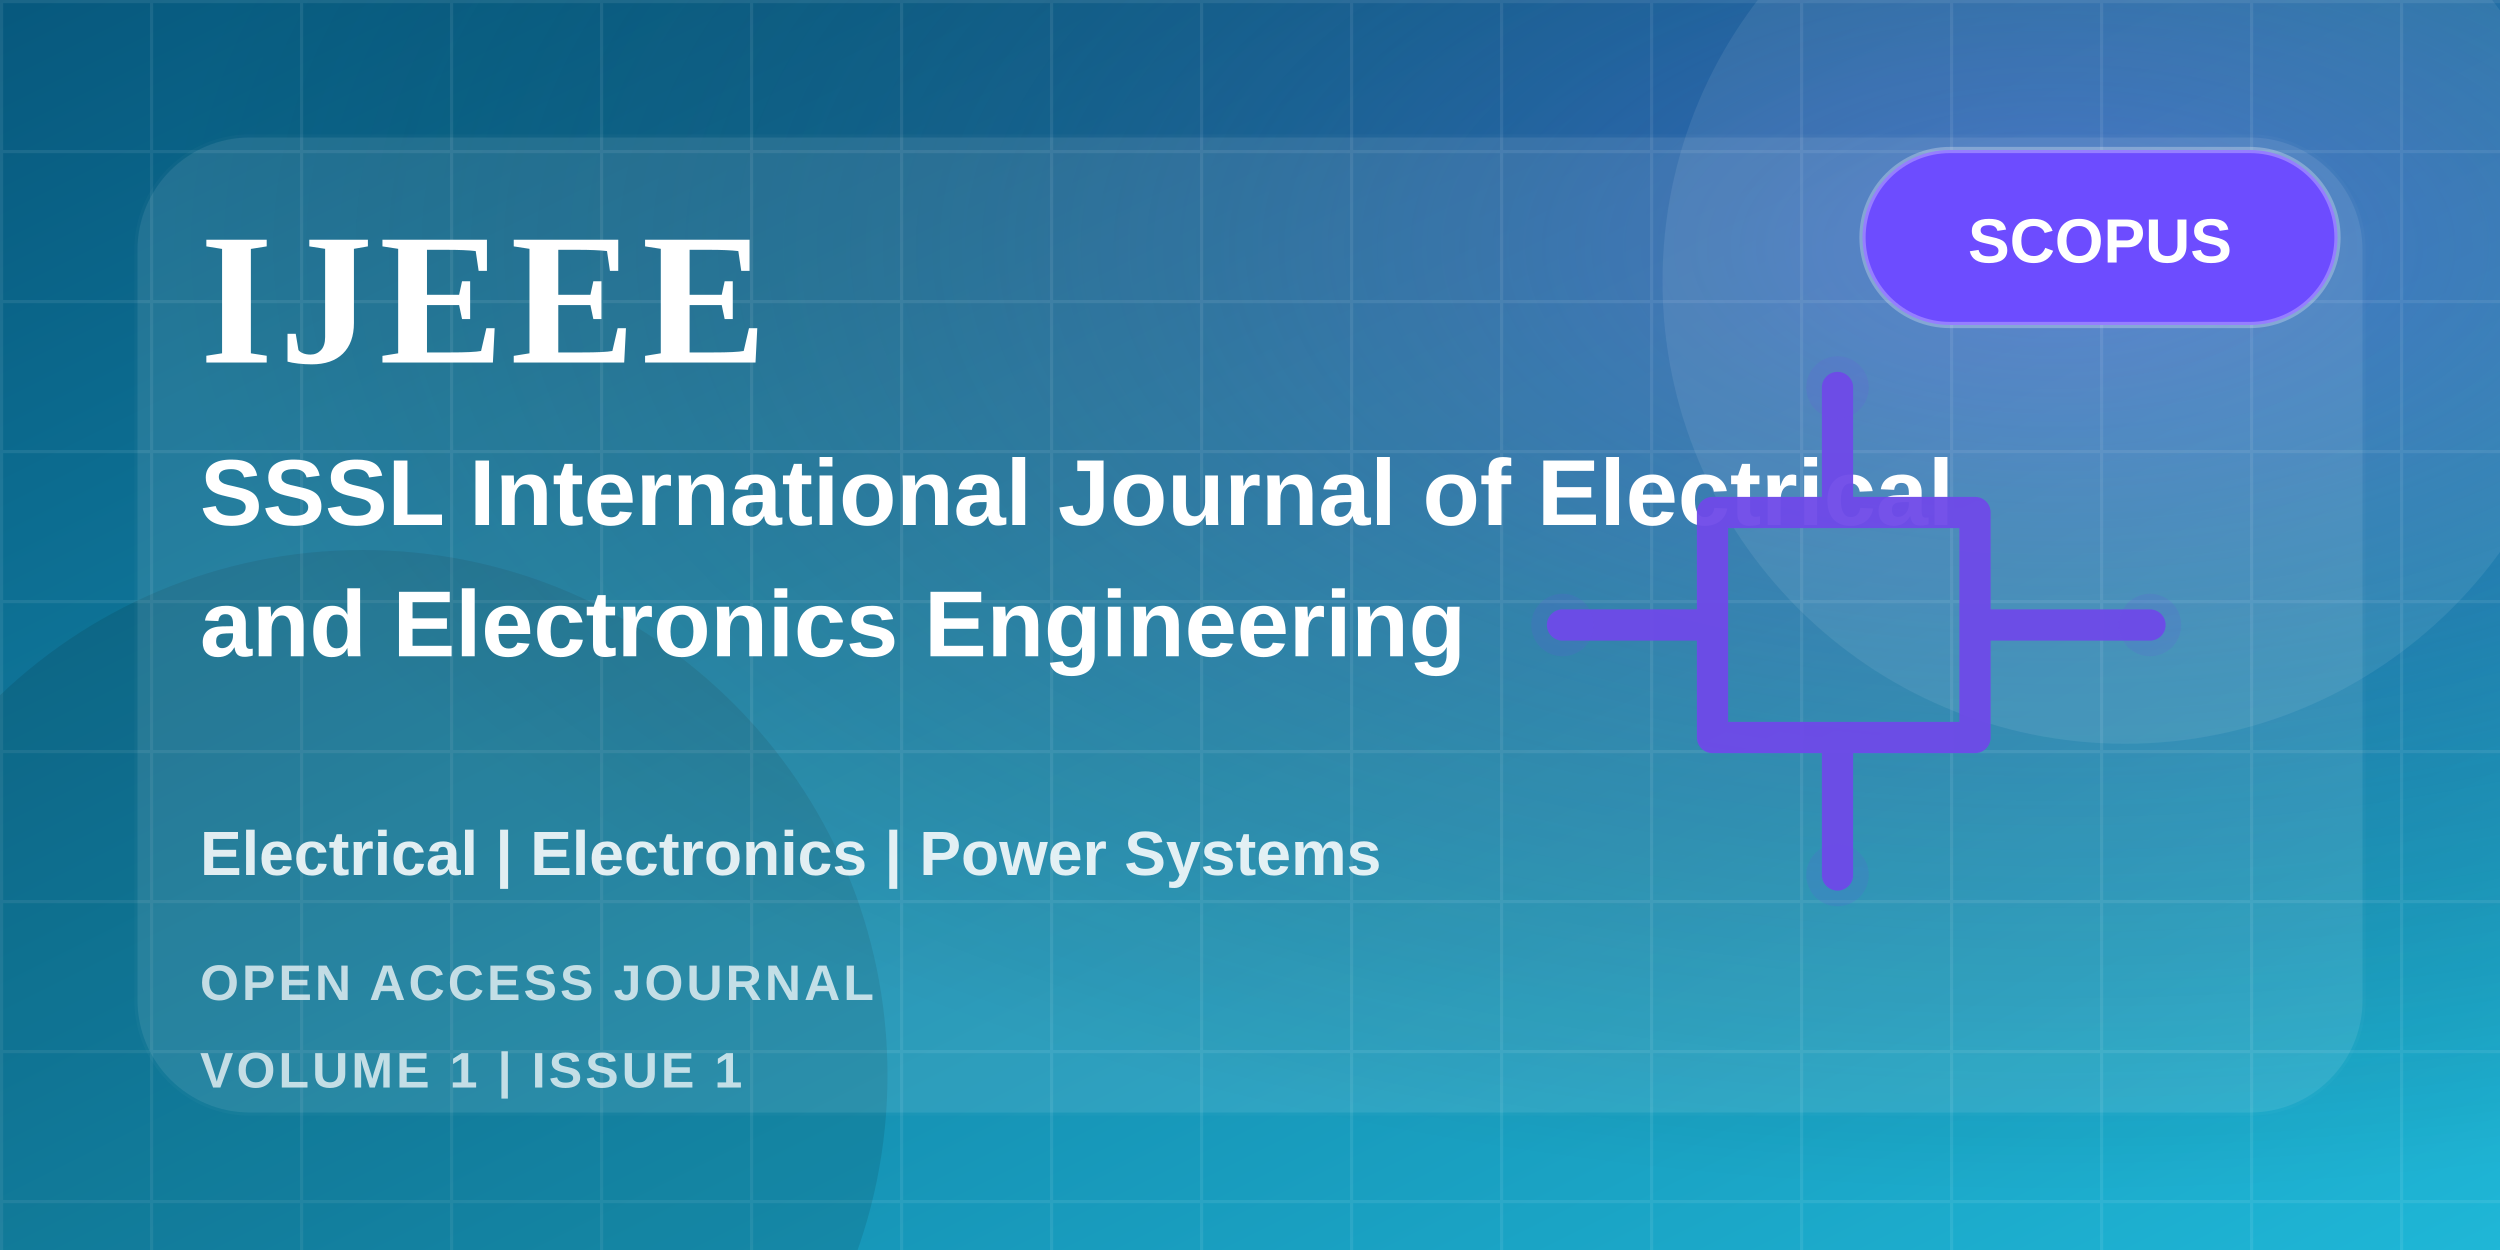
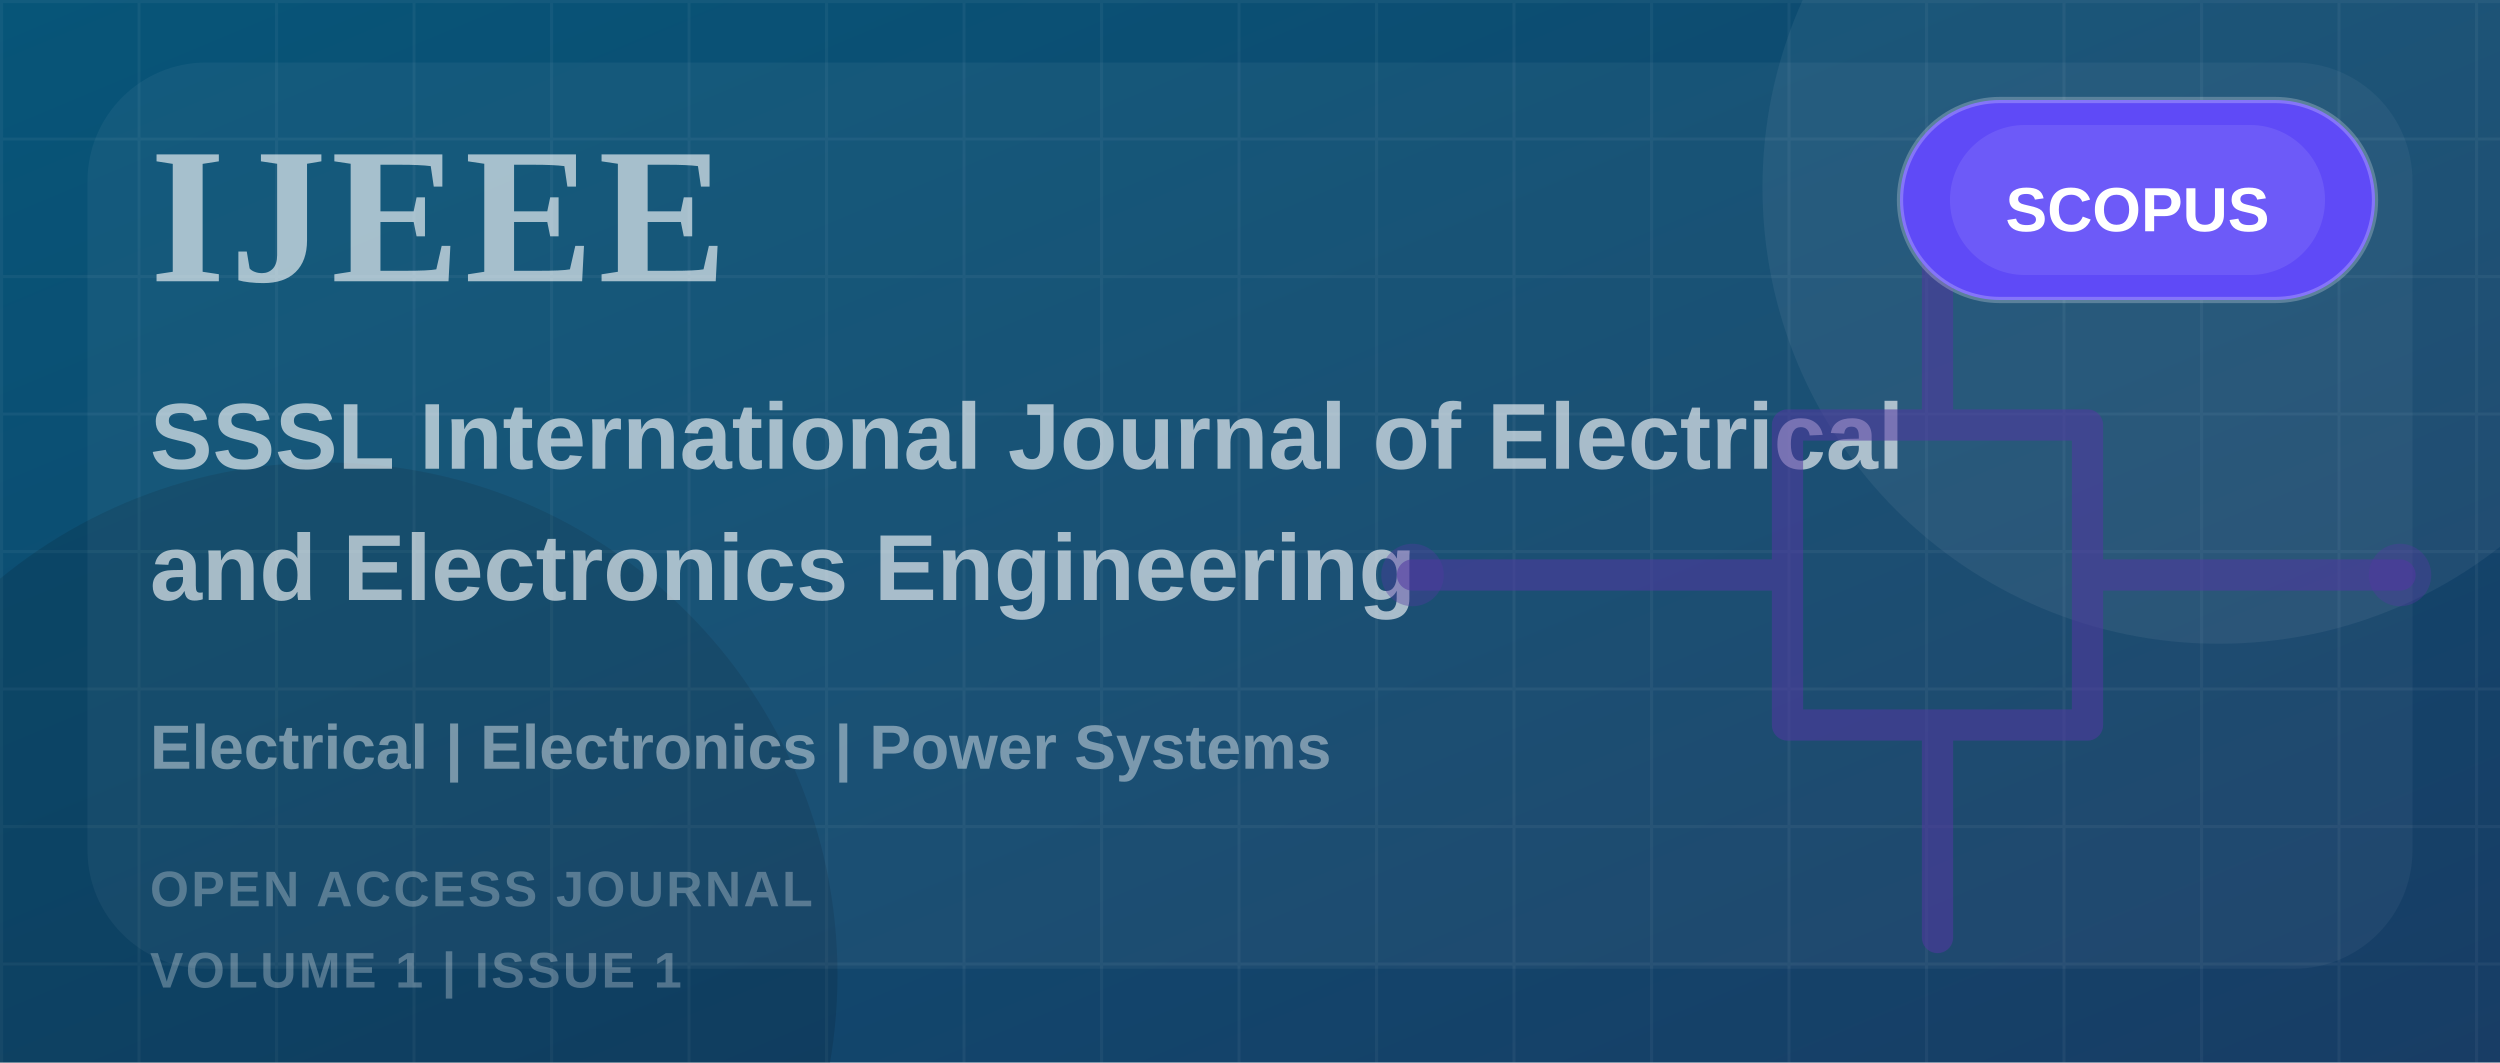
- <svg xmlns="http://www.w3.org/2000/svg" viewBox="0 0 400 200" role="img" aria-labelledby="title-IJEEE desc-IJEEE">
+ <svg xmlns="http://www.w3.org/2000/svg" viewBox="0 0 400 170" role="img" aria-labelledby="title-IJEEE desc-IJEEE">
  <defs>
-     <linearGradient id="coverGrad3" x1="0%" y1="0%" x2="100%" y2="100%">
-       <stop offset="0%" stop-color="#07587d" />
-       <stop offset="100%" stop-color="#1fb7d7" />
+     <linearGradient id="journalBanner3" x1="0%" y1="0%" x2="100%" y2="100%">
+       <stop offset="0%" stop-color="#075578" />
+       <stop offset="100%" stop-color="#183d65" />
    </linearGradient>
-     <radialGradient id="glow3" cx="82%" cy="20%" r="75%">
-       <stop offset="0%" stop-color="#6e49e8" stop-opacity="0.45" />
-       <stop offset="100%" stop-color="#000000" stop-opacity="0" />
-     </radialGradient>
-     <pattern id="grid3" width="24" height="24" patternUnits="userSpaceOnUse">
-       <path d="M24 0H0V24" fill="none" stroke="#ffffff" stroke-opacity="0.08" stroke-width="1" />
+     <pattern id="grid3" width="22" height="22" patternUnits="userSpaceOnUse">
+       <path d="M22 0H0V22" fill="none" stroke="#ffffff" stroke-opacity="0.045" stroke-width="1" />
    </pattern>
    <style>
-       .code { font-family: Georgia, 'Times New Roman', serif; font-size: 30px; font-weight: 800; letter-spacing: 1px; fill: #ffffff; }
-       .title { font-family: 'Outfit', 'Segoe UI', Arial, sans-serif; font-size: 15px; font-weight: 800; fill: #ffffff; }
-       .subject { font-family: 'Poppins', 'Segoe UI', Arial, sans-serif; font-size: 10px; font-weight: 700; fill: rgba(255,255,255,0.86); }
-       .meta { font-family: 'Poppins', 'Segoe UI', Arial, sans-serif; font-size: 8px; font-weight: 700; fill: rgba(255,255,255,0.72); letter-spacing: 0.5px; }
+       .code { font-family: Georgia, 'Times New Roman', serif; font-size: 31px; font-weight: 800; letter-spacing: 0.7px; fill: rgba(255,255,255,0.62); }
+       .title { font-family: 'Outfit', 'Segoe UI', Arial, sans-serif; font-size: 15px; font-weight: 800; fill: rgba(255,255,255,0.62); }
+       .subject { font-family: 'Poppins', 'Segoe UI', Arial, sans-serif; font-size: 10px; font-weight: 700; fill: rgba(255,255,255,0.42); }
+       .meta { font-family: 'Poppins', 'Segoe UI', Arial, sans-serif; font-size: 8px; font-weight: 800; fill: rgba(255,255,255,0.28); letter-spacing: 0.4px; }
    </style>
  </defs>
-   <rect width="400" height="200" rx="0" fill="url(#coverGrad3)" />
-   <rect width="400" height="200" fill="url(#glow3)" />
-   <rect width="400" height="200" fill="url(#grid3)" />
-   <circle cx="340" cy="45" r="74" fill="#ffffff" opacity="0.08" />
-   <circle cx="58" cy="172" r="84" fill="#000000" opacity="0.10" />
-   <rect x="22" y="22" width="356" height="156" rx="18" fill="#ffffff" opacity="0.10" stroke="#ffffff" stroke-opacity="0.22" />
-   <text x="32" y="58" class="code">IJEEE</text>
-   <text x="32" y="84" class="title">SSSL International Journal of Electrical</text>
-   <text x="32" y="105" class="title">and Electronics Engineering</text>
-   <text x="32" y="140" class="subject">Electrical | Electronics | Power Systems</text>
-   <text x="32" y="160" class="meta">OPEN ACCESS JOURNAL</text>
-   <text x="32" y="174" class="meta">VOLUME 1 | ISSUE 1</text>
-   <path d="M274 82h42v36h-42zM316 100h28M294 82V62M294 118v22M274 100h-24" fill="none" stroke="#6e49e8" stroke-width="5" stroke-linecap="round" stroke-linejoin="round" opacity="0.95" />
-   <circle cx="250" cy="100" r="5" fill="#6e49e8" opacity="0.14" />
-   <circle cx="344" cy="100" r="5" fill="#6e49e8" opacity="0.14" />
-   <circle cx="294" cy="62" r="5" fill="#6e49e8" opacity="0.14" />
-   <circle cx="294" cy="140" r="5" fill="#6e49e8" opacity="0.14" />
-   <g transform="translate(298 24)">
-     <rect width="76" height="28" rx="14" fill="#6d4cff" stroke="#ffffff" stroke-opacity="0.28" />
-     <text x="38" y="18" text-anchor="middle" font-family="Poppins, Arial" font-size="10" font-weight="800" fill="#ffffff">SCOPUS</text>
+   <rect width="400" height="170" fill="url(#journalBanner3)" />
+   <rect width="400" height="170" fill="url(#grid3)" />
+   <circle cx="355" cy="30" r="73" fill="#ffffff" opacity="0.055" />
+   <circle cx="52" cy="156" r="82" fill="#000000" opacity="0.11" />
+   <rect x="14" y="10" width="372" height="145" rx="19" fill="#ffffff" opacity="0.045" />
+   <text x="24" y="45" class="code">IJEEE</text>
+   <text x="24" y="75" class="title">SSSL International Journal of Electrical</text>
+   <text x="24" y="96" class="title">and Electronics Engineering</text>
+   <text x="24" y="123" class="subject">Electrical | Electronics | Power Systems</text>
+   <text x="24" y="145" class="meta">OPEN ACCESS JOURNAL</text>
+   <text x="24" y="158" class="meta">VOLUME 1 | ISSUE 1</text>
+   <path d="M286 68h48v48h-48zM310 68V42M310 116v34M286 92h-32M334 92h32M254 92h-28M366 92h18" fill="none" stroke="#5137a0" stroke-width="5" stroke-linecap="round" stroke-linejoin="round" opacity="0.56" />
+   <circle cx="226" cy="92" r="5" fill="#5137a0" opacity="0.38" />
+   <circle cx="384" cy="92" r="5" fill="#5137a0" opacity="0.38" />
+   <g transform="translate(304 16)">
+     <rect width="76" height="32" rx="16" fill="#5f4af7" stroke="#ffffff" stroke-opacity="0.24" />
+     <rect x="8" y="4" width="60" height="24" rx="12" fill="#ffffff" opacity="0.09" />
+     <text x="38" y="21" text-anchor="middle" font-family="Poppins, Arial" font-size="10" font-weight="900" fill="#ffffff">SCOPUS</text>
  </g>
</svg>
